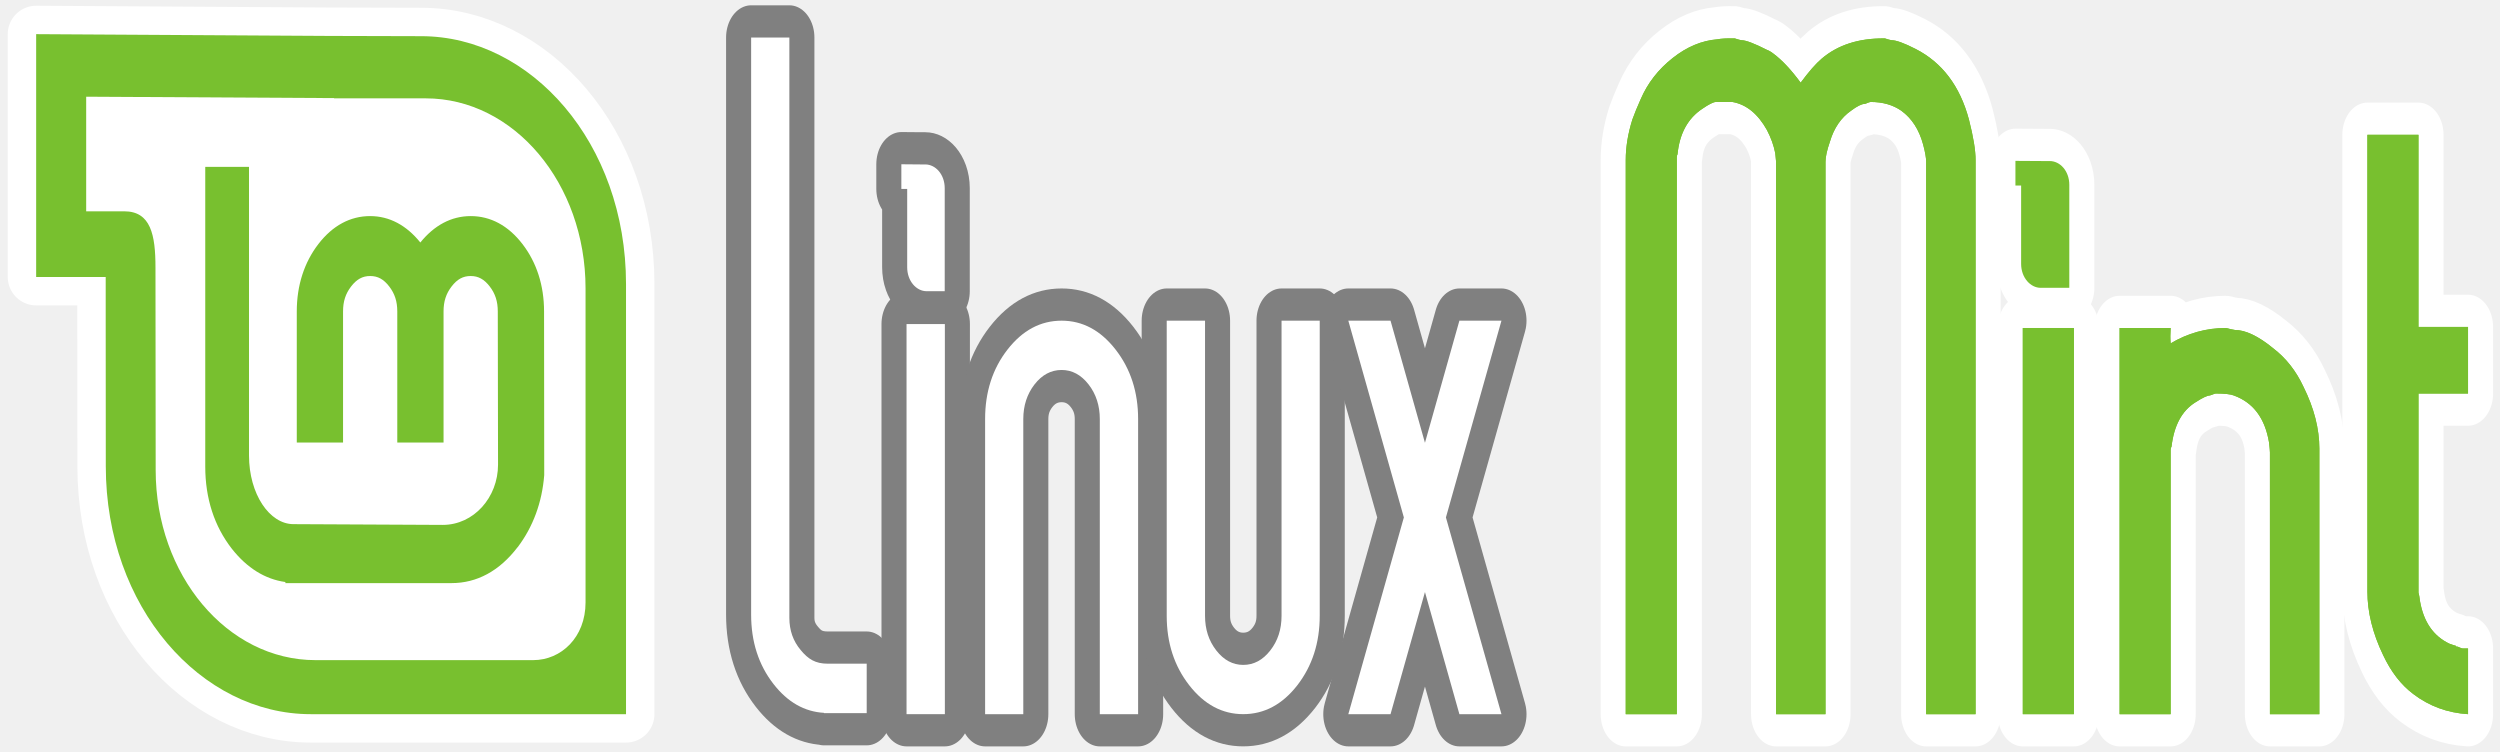
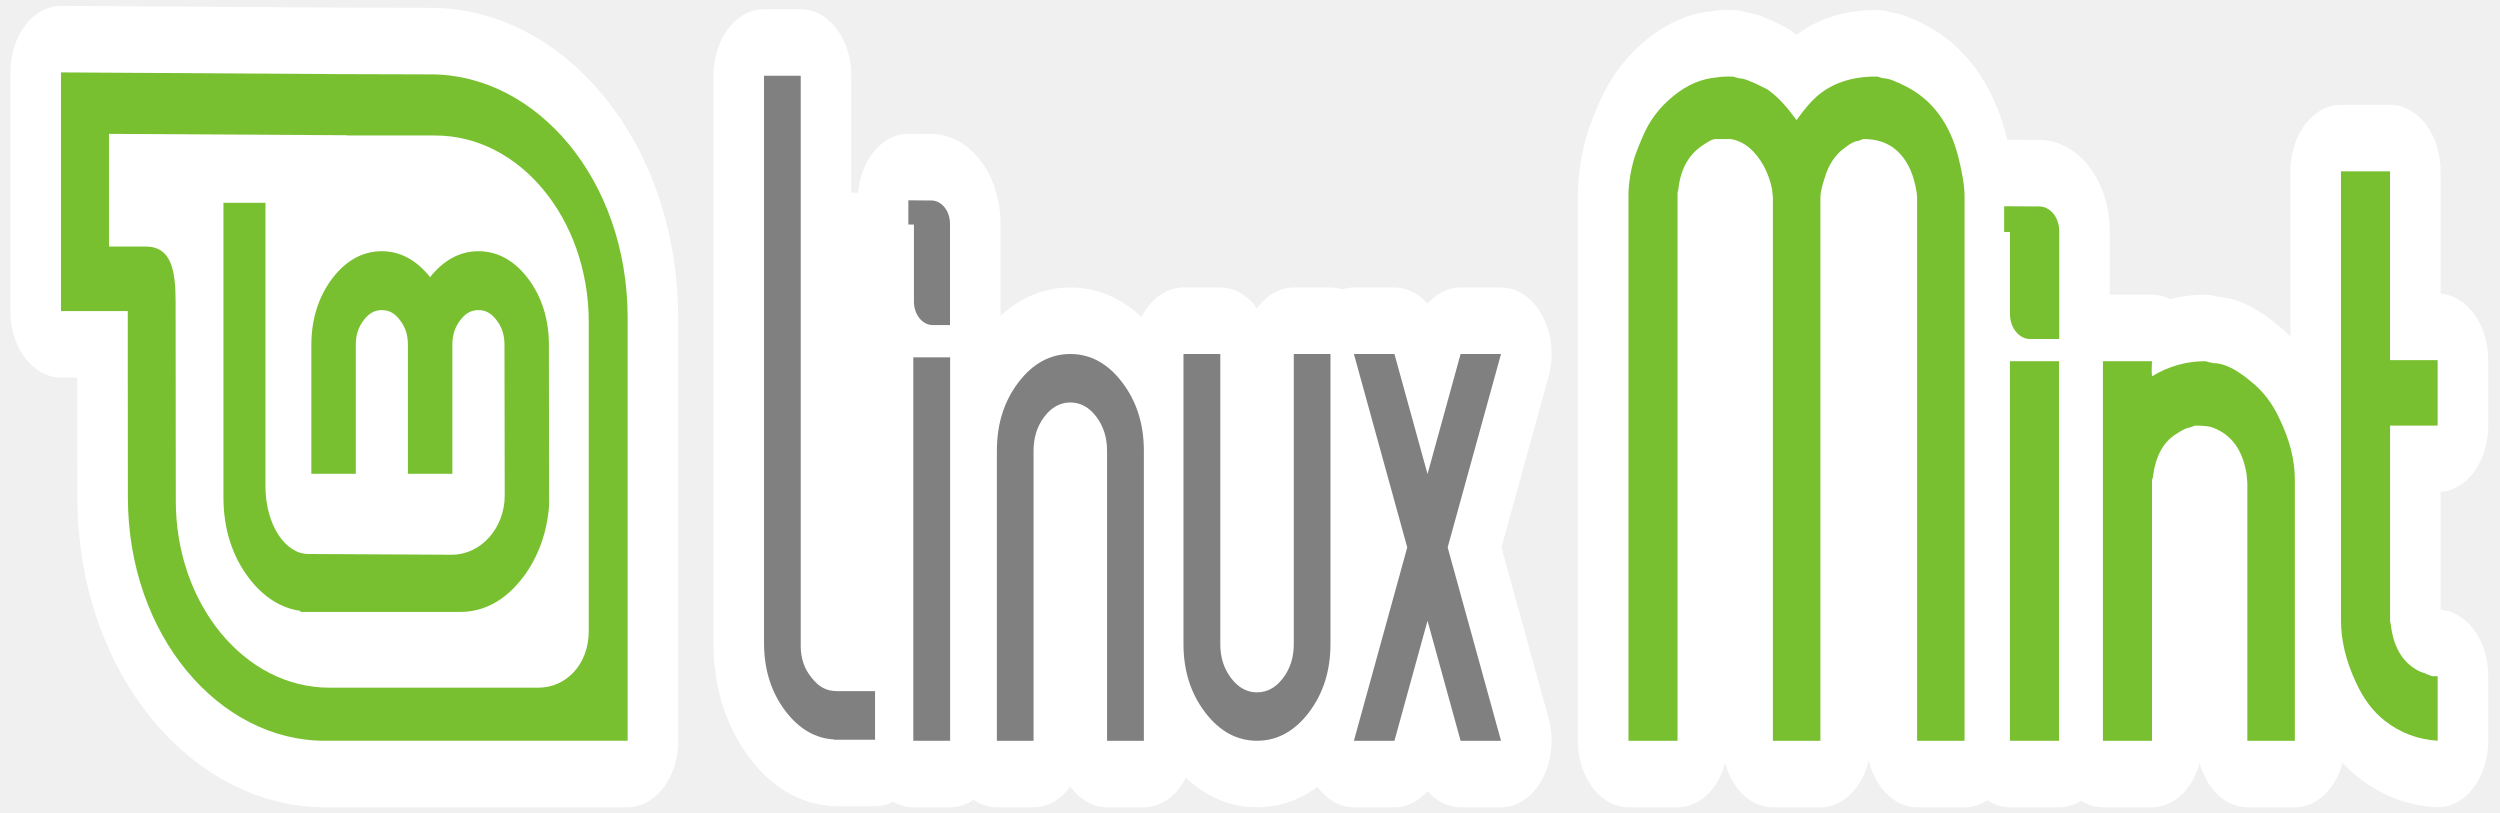
- <svg xmlns="http://www.w3.org/2000/svg" xmlns:xlink="http://www.w3.org/1999/xlink" version="1.0" width="968" height="291" id="svg2619">
+ <svg xmlns="http://www.w3.org/2000/svg" xmlns:xlink="http://www.w3.org/1999/xlink" version="1.0" width="240" height="78" id="svg2619">
  <defs id="defs2621">
    <linearGradient id="linearGradient3431">
      <stop id="stop3433" style="stop-color:#3d3d3d;stop-opacity:1" offset="0" />
      <stop id="stop3435" style="stop-color:#000000;stop-opacity:0.114" offset="1" />
    </linearGradient>
    <linearGradient id="linearGradient3312">
      <stop id="stop3314" style="stop-color:#c7f994;stop-opacity:1" offset="0" />
      <stop id="stop3316" style="stop-color:#87cf3e;stop-opacity:1" offset="1" />
    </linearGradient>
    <filter id="filter3291" style="color-interpolation-filters:sRGB">
      <feGaussianBlur id="feGaussianBlur3293" stdDeviation="0.401" />
    </filter>
    <filter id="filter3546" style="color-interpolation-filters:sRGB">
      <feGaussianBlur id="feGaussianBlur3548" stdDeviation="0.16" />
    </filter>
    <linearGradient x1="70.492" y1="416.389" x2="113.642" y2="375.88" id="linearGradient4136" xlink:href="#linearGradient3431" gradientUnits="userSpaceOnUse" gradientTransform="translate(0,80)" spreadMethod="pad" />
    <filter id="filter3469" style="color-interpolation-filters:sRGB">
      <feGaussianBlur id="feGaussianBlur3471" stdDeviation="2.712" />
    </filter>
    <linearGradient x1="61.429" y1="362.143" x2="116.429" y2="408.571" id="linearGradient3538" xlink:href="#linearGradient3312" gradientUnits="userSpaceOnUse" gradientTransform="matrix(2.684162,0,0,2.684162,-89.86586,-904.3234)" />
    <filter id="filter3573" style="color-interpolation-filters:sRGB">
      <feGaussianBlur id="feGaussianBlur3575" stdDeviation="1.628" />
    </filter>
    <filter id="filter3965" style="color-interpolation-filters:sRGB">
      <feGaussianBlur id="feGaussianBlur3967" stdDeviation="2.474" />
    </filter>
    <filter id="filter4006" style="color-interpolation-filters:sRGB">
      <feGaussianBlur id="feGaussianBlur4008" stdDeviation="1.65" />
    </filter>
    <filter id="filter4135" style="color-interpolation-filters:sRGB">
      <feGaussianBlur id="feGaussianBlur4137" stdDeviation="0.747" />
    </filter>
  </defs>
-   <g id="g4279" transform="translate(1,0)">
-     <path d="m 119.291,276.526 c -42.471,0 -79.327,-41.403 -79.327,-95.97 l -0.038,-56.416 0,-16.895 -26.926,0 0,-94.021 113.548,0.688 35.52,0.098 c 42.509,0 79.327,41.354 79.327,95.969 l 0,166.547 -122.103,0 0,0 0,0 z" id="path4403" style="display:inline;overflow:visible;visibility:visible;opacity:1;fill:#ffffff;fill-opacity:1;fill-rule:evenodd;stroke:#ffffff;stroke-width:22;stroke-linejoin:round;stroke-miterlimit:4;stroke-dasharray:none;stroke-opacity:1;marker:none;enable-background:accumulate" />
-     <path style="display:inline;overflow:visible;visibility:visible;opacity:1;fill:#78c02f;fill-opacity:1;fill-rule:evenodd;stroke:none;stroke-width:0;stroke-miterlimit:4;stroke-dasharray:none;marker:none;enable-background:accumulate" id="path3543" d="m 119.291,276.526 c -42.471,0 -79.327,-41.403 -79.327,-95.97 l -0.038,-56.416 0,-16.895 -26.926,0 0,-94.021 113.548,0.688 35.52,0.098 c 42.509,0 79.327,41.354 79.327,95.969 l 0,166.547 -122.103,0 0,0 0,0 z" />
-     <path style="display:inline;fill:#ffffff;fill-opacity:1;fill-rule:evenodd" id="path2576" d="m 225.724,233.27 c 0,-36.207 0,-121.62 0,-121.62 0,-40.632 -27.709,-73.569 -61.898,-73.569 l -35.485,0 0,-0.098 -95.972,-0.539 0,44.375 c 0,0 7.836,0 14.732,0 10.284,0 12.1,9.129 12.1,21.764 l 0.076,78.45 c 0,40.632 27.709,73.569 61.86,73.569 l 84.318,0 c 10.81,0 20.268,-8.803 20.268,-22.332 z" />
-     <path style="display:inline;overflow:visible;visibility:visible;fill:#78c02f;fill-opacity:1;fill-rule:evenodd;stroke:none;stroke-width:4.767;marker:none;enable-background:accumulate" id="path2620" d="m 142.312,83.67 c -7.695,0 -14.531,3.674 -20.025,10.81 -5.491,7.132 -8.373,16.036 -8.373,26.084 l 0,50.792 17.915,0 0,-50.792 c 0,-3.851 0.977,-6.863 3.116,-9.641 2.145,-2.787 4.417,-4.048 7.367,-4.048 3.012,0 5.25,1.255 7.4,4.048 2.138,2.778 3.116,5.789 3.116,9.641 l 0,50.792 17.915,0 0,-50.792 c 0,-3.851 0.977,-6.863 3.116,-9.641 2.15,-2.793 4.388,-4.048 7.4,-4.048 2.95,0 5.222,1.262 7.367,4.048 2.138,2.778 3.116,5.789 3.116,9.641 l 0.098,59.348 c 0,12.66 -9.375,23.33 -21.42,23.33 l -57.77,-0.292 c -9.295,0 -17.234,-11.634 -17.234,-26.585 l 0,-111.761 -16.941,0 0,116.06 c 0,12.314 3.504,23.112 10.321,31.844 5.826,7.395 12.833,11.772 20.706,12.854 l 0,0.418 64.326,0 c 9.885,0 18.569,-4.726 25.575,-13.898 l 0.033,0 c 5.958,-7.872 9.442,-17.305 10.288,-27.921 l -0.065,-63.396 c 0,-10.048 -2.883,-18.952 -8.373,-26.084 -5.493,-7.136 -12.33,-10.81 -20.025,-10.81 -7.553,0 -14.162,3.612 -19.505,10.225 -5.328,-6.603 -11.891,-10.225 -19.441,-10.225 z" />
-     <g style="fill:#ffffff;fill-opacity:1;stroke:#ffffff;stroke-width:17.029;stroke-linejoin:round;stroke-miterlimit:4;stroke-dasharray:none;stroke-opacity:1" id="g4275" transform="matrix(1.139274,0,0,1.465046,-146.1452,-69.95403)">
-       <path style="display:inline;fill:#ffffff;fill-opacity:1;fill-rule:evenodd;stroke:#ffffff;stroke-width:17.029;stroke-linejoin:round;stroke-miterlimit:4;stroke-dasharray:none;stroke-opacity:1" id="path4277" d="m 820.965,123.818 c -3.492,0 -6.653,-2.69 -6.653,-6.323 l 0,-1.557 0,0 0,-19.158 -1.935,0 0,-6.512 10.145,0.047 1.51,0 c 3.539,0 6.653,2.642 6.653,6.276 l 0,27.226 -9.72,0 0,0 0,0 z" />
-       <path d="m 798.835,236.498 -16.798,0 0,-145.993 c 0,-0.991 -0.33,-2.548 -1.038,-4.577 -1.368,-3.916 -3.822,-6.889 -7.408,-8.918 -2.878,-1.557 -6.37,-2.312 -10.428,-2.312 -0.189,0 -0.519,0.094 -1.038,0.236 -0.519,0.189 -0.849,0.283 -1.038,0.283 -0.991,0 -2.548,0.613 -4.577,1.793 -3.397,1.84 -5.804,4.577 -7.172,8.163 -0.991,2.218 -1.51,4.011 -1.51,5.332 l 0,145.993 -16.798,0 0,-145.993 c 0,-0.142 -0.094,-0.897 -0.283,-2.265 -0.519,-2.076 -1.463,-4.105 -2.831,-6.134 -3.067,-4.247 -6.936,-6.748 -11.749,-7.408 0.519,0 -0.661,0 -3.539,0 -0.189,0 -0.519,0 -1.038,0 -0.519,0 -0.849,0 -0.991,0 -0.849,0 -2.406,0.613 -4.624,1.793 -4.955,2.548 -7.739,6.559 -8.446,12.032 -0.142,0.189 -0.236,0.425 -0.236,0.755 l 0,147.22 -17.364,0 0,-146.465 c 0,-3.397 0.755,-6.984 2.265,-10.711 0.708,-1.557 1.652,-3.303 2.831,-5.379 2.359,-4.247 5.993,-7.88 10.853,-10.853 4.813,-2.973 9.909,-4.624 15.194,-4.955 1.321,-0.189 3.209,-0.283 5.615,-0.236 0.141,-0.047 0.566,0.047 1.274,0.236 0.661,0.141 1.085,0.236 1.274,0.236 1.51,0 4.388,0.849 8.682,2.548 0.661,0.189 1.416,0.519 2.265,1.038 2.926,1.699 5.993,4.247 9.201,7.644 2.737,-2.878 5.096,-5.002 7.172,-6.37 5.426,-3.586 12.504,-5.379 21.139,-5.332 0.189,-0.047 0.613,0.047 1.274,0.236 0.708,0.141 1.132,0.236 1.321,0.236 1.51,0 4.247,0.755 8.163,2.312 9.013,3.586 15.052,9.767 18.119,18.638 1.51,4.577 2.265,8.163 2.265,10.711 l 0,146.465 0,0 0,0 z" id="path4279" style="display:inline;fill:#ffffff;fill-opacity:1;fill-rule:evenodd;stroke:#ffffff;stroke-width:17.029;stroke-linejoin:round;stroke-miterlimit:4;stroke-dasharray:none;stroke-opacity:1" />
-       <polygon points="128.488,23.656 131.432,23.656 131.432,40.96 128.488,40.96 128.488,23.656 " transform="matrix(5.898248,0,0,5.898248,57.02418,-5.094522)" id="polygon4281" style="display:inline;fill:#ffffff;fill-opacity:1;fill-rule:evenodd;stroke:#ffffff;stroke-width:2.887;stroke-linejoin:round;stroke-miterlimit:4;stroke-dasharray:none;stroke-opacity:1" />
-       <path d="m 915.668,236.498 -16.798,0 0,-69.175 c 0,-0.33 -0.1,-1.18 -0.283,-2.548 -1.368,-6.464 -5.332,-10.617 -11.985,-12.504 -1.038,-0.33 -3.073,-0.519 -6.134,-0.519 -0.189,0 -0.566,0.094 -1.132,0.283 -0.613,0.189 -0.891,0.236 -0.891,0.236 -0.855,0 -2.507,0.613 -4.86,1.793 -4.624,2.218 -7.314,6.134 -8.163,11.749 -0.189,0.189 -0.289,0.425 -0.289,0.755 l 0,69.93 -17.359,0 0,-102.063 17.359,0 c -0.136,1.563 -0.136,2.878 0,4.058 5.851,-2.69 12.085,-4.058 18.739,-4.058 0.183,0 0.655,0.1 1.557,0.289 0.855,0.136 1.368,0.23 1.51,0.23 3.586,0 7.98,1.604 13.071,4.86 4.3,2.554 7.744,5.945 10.287,10.198 3.586,5.615 5.379,11.089 5.379,16.326 l 0,70.16 -0.005,0 z" id="path4283" style="display:inline;fill:#ffffff;fill-opacity:1;fill-rule:evenodd;stroke:#ffffff;stroke-width:17.029;stroke-linejoin:round;stroke-miterlimit:4;stroke-dasharray:none;stroke-opacity:1" />
-       <path d="m 966.204,151.752 -16.845,0 0,52.612 c 0.189,0.472 0.377,1.274 0.519,2.265 1.227,5.474 4.536,9.207 9.956,11.23 1.18,0.33 1.84,0.519 2.029,0.519 0.189,0 0.236,0.094 0.236,0.236 0,0 0.095,0 0.283,0 0.189,0 0.519,0.094 1.038,0.283 0.472,0.189 0.855,0.236 0.991,0.236 0.189,0 0.472,0 0.897,0 0.425,0 0.708,0 0.897,0 l 0,17.364 c -6.989,-0.336 -13.212,-2.123 -18.638,-5.332 -4.105,-2.406 -7.503,-5.804 -10.198,-10.239 -3.58,-5.757 -5.373,-11.419 -5.373,-16.839 l 0,-120.708 17.359,0 0,50.772 16.845,0 0,17.6 0.005,0 0,0 z" id="path4285" style="display:inline;fill:#ffffff;fill-opacity:1;fill-rule:evenodd;stroke:#ffffff;stroke-width:17.029;stroke-linejoin:round;stroke-miterlimit:4;stroke-dasharray:none;stroke-opacity:1" />
+   <g id="g4341">
+     <g transform="matrix(0.7765903,0,0,1.021742,-364.6108,-110.4989)" id="g4659">
+       <g style="fill:#ffffff;fill-opacity:1;stroke:#ffffff;stroke-width:12.5;stroke-linejoin:round;stroke-miterlimit:4;stroke-dasharray:none;stroke-opacity:1" id="g4645">
+         <path d="m 712.359,177.748 -5.87,0 0,-51.013 c 0,-0.346 -0.115,-0.89 -0.363,-1.599 -0.478,-1.368 -1.336,-2.407 -2.589,-3.116 -1.006,-0.544 -2.226,-0.808 -3.644,-0.808 -0.066,0 -0.181,0.033 -0.363,0.082 -0.181,0.066 -0.297,0.099 -0.363,0.099 -0.346,0 -0.89,0.214 -1.599,0.627 -1.187,0.643 -2.028,1.599 -2.506,2.852 -0.346,0.775 -0.528,1.401 -0.528,1.863 l 0,51.013 -5.87,0 0,-51.013 c 0,-0.05 -0.033,-0.313 -0.099,-0.791 -0.181,-0.725 -0.511,-1.434 -0.989,-2.143 -1.072,-1.484 -2.424,-2.358 -4.105,-2.589 0.181,0 -0.231,0 -1.237,0 -0.066,0 -0.181,0 -0.363,0 -0.181,0 -0.297,0 -0.346,0 -0.297,0 -0.841,0.214 -1.616,0.627 -1.731,0.89 -2.704,2.292 -2.951,4.204 -0.05,0.066 -0.082,0.148 -0.082,0.264 l 0,51.442 -6.067,0 0,-51.178 c 0,-1.187 0.264,-2.44 0.791,-3.743 0.247,-0.544 0.577,-1.154 0.989,-1.88 0.824,-1.484 2.094,-2.753 3.792,-3.792 1.682,-1.039 3.462,-1.616 5.309,-1.731 0.462,-0.066 1.121,-0.099 1.962,-0.082 0.049,-0.017 0.198,0.017 0.445,0.082 0.231,0.049 0.379,0.082 0.445,0.082 0.528,0 1.533,0.297 3.034,0.89 0.231,0.066 0.495,0.181 0.791,0.363 1.022,0.594 2.094,1.484 3.215,2.671 0.956,-1.006 1.781,-1.748 2.506,-2.226 1.896,-1.253 4.369,-1.88 7.387,-1.863 0.066,-0.017 0.214,0.017 0.445,0.082 0.247,0.049 0.396,0.082 0.462,0.082 0.528,0 1.484,0.264 2.852,0.808 3.149,1.253 5.26,3.413 6.331,6.513 0.528,1.599 0.791,2.852 0.791,3.743 l 0,51.178 0,0 0,0 z" id="path4647" style="display:inline;fill:#ffffff;fill-opacity:1;fill-rule:evenodd;stroke:#ffffff;stroke-width:12.5;stroke-linejoin:round;stroke-miterlimit:4;stroke-dasharray:none;stroke-opacity:1" />
+         <polygon points="128.488,40.96 128.488,23.656 128.488,23.656 131.432,23.656 131.432,40.96 " transform="matrix(2.060971,0,0,2.060971,453.1545,93.3311)" id="polygon4649" style="display:inline;fill:#ffffff;fill-opacity:1;fill-rule:evenodd;stroke:#ffffff;stroke-width:6.065;stroke-linejoin:round;stroke-miterlimit:4;stroke-dasharray:none;stroke-opacity:1" />
+         <path d="m 753.183,177.748 -5.87,0 0,-24.171 c 0,-0.115 -0.035,-0.412 -0.099,-0.89 -0.478,-2.259 -1.863,-3.71 -4.188,-4.369 -0.363,-0.115 -1.074,-0.181 -2.143,-0.181 -0.066,0 -0.198,0.033 -0.396,0.099 -0.214,0.066 -0.311,0.082 -0.311,0.082 -0.299,0 -0.876,0.214 -1.698,0.627 -1.616,0.775 -2.556,2.143 -2.852,4.105 -0.066,0.066 -0.101,0.148 -0.101,0.264 l 0,24.435 -6.065,0 0,-35.663 6.065,0 c -0.047,0.546 -0.047,1.006 0,1.418 2.044,-0.94 4.223,-1.418 6.548,-1.418 0.064,0 0.229,0.035 0.544,0.101 0.299,0.047 0.478,0.08 0.528,0.08 1.253,0 2.788,0.561 4.567,1.698 1.502,0.892 2.706,2.077 3.594,3.563 1.253,1.962 1.88,3.875 1.88,5.705 l 0,24.515 -0.002,0 z" id="path4651" style="display:inline;fill:#ffffff;fill-opacity:1;fill-rule:evenodd;stroke:#ffffff;stroke-width:12.5;stroke-linejoin:round;stroke-miterlimit:4;stroke-dasharray:none;stroke-opacity:1" />
+         <path d="m 770.841,148.136 -5.886,0 0,18.384 c 0.066,0.165 0.132,0.445 0.181,0.791 0.429,1.913 1.585,3.217 3.479,3.924 0.412,0.115 0.643,0.181 0.709,0.181 0.066,0 0.082,0.033 0.082,0.082 0,0 0.033,0 0.099,0 0.066,0 0.181,0.033 0.363,0.099 0.165,0.066 0.299,0.082 0.346,0.082 0.066,0 0.165,0 0.313,0 0.148,0 0.247,0 0.313,0 l 0,6.067 c -2.442,-0.117 -4.617,-0.742 -6.513,-1.863 -1.434,-0.841 -2.622,-2.028 -3.563,-3.578 -1.251,-2.011 -1.878,-3.99 -1.878,-5.884 l 0,-42.178 6.065,0 0,17.741 5.886,0 0,6.15 0.002,0 0,0 z" id="path4653" style="display:inline;fill:#ffffff;fill-opacity:1;fill-rule:evenodd;stroke:#ffffff;stroke-width:12.5;stroke-linejoin:round;stroke-miterlimit:4;stroke-dasharray:none;stroke-opacity:1" />
+         <path d="m 720.444,140 c -1.298,0 -2.474,-1 -2.474,-2.351 l 0,-0.579 0,0 0,-7.124 -0.719,0 0,-2.421 3.773,0.018 0.561,0 c 1.316,0 2.474,0.983 2.474,2.334 l 0,10.124 -3.615,0 0,0 0,0 z" id="path4655" style="display:inline;fill:#ffffff;fill-opacity:1;fill-rule:evenodd;stroke:#ffffff;stroke-width:12.5;stroke-linejoin:round;stroke-miterlimit:4;stroke-dasharray:none;stroke-opacity:1" />
+       </g>
+       <rect style="fill:#ffffff;fill-opacity:1;stroke:none;stroke-width:12.5;stroke-linecap:round;stroke-linejoin:round;stroke-miterlimit:4;stroke-dasharray:none;stroke-opacity:1" id="rect4657" width="4.75" height="4.75" x="697.5" y="125" />
    </g>
-     <g id="g3461" style="fill:#808080;fill-opacity:1;stroke:#808080;stroke-width:6.923;stroke-linejoin:round;stroke-miterlimit:4;stroke-dasharray:none;stroke-opacity:1" transform="matrix(2.802258,0,0,3.603556,-798.7523,-1257.085)">
-       <polygon points="64.168,40.96 64.168,23.48 64.168,23.48 66.376,23.48 66.376,40.96 " transform="matrix(2.397966,0,0,2.397966,256.0697,327.362)" id="polygon3463" style="display:inline;fill:#808080;fill-opacity:1;fill-rule:evenodd;stroke:#808080;stroke-width:2.887;stroke-linejoin:round;stroke-miterlimit:4;stroke-dasharray:none;stroke-opacity:1" />
-       <path d="m 441.941,425.583 -5.295,0 0,-31.711 c 0,-1.439 -0.518,-2.686 -1.554,-3.722 -1.036,-1.036 -2.283,-1.551 -3.722,-1.551 -1.458,0 -2.705,0.518 -3.741,1.551 -1.036,1.036 -1.554,2.283 -1.554,3.722 l 0,31.711 -5.276,0 0,-31.711 c 0,-2.897 1.017,-5.391 3.089,-7.46 2.072,-2.072 4.566,-3.11 7.482,-3.11 2.897,0 5.391,1.038 7.462,3.11 2.072,2.069 3.108,4.563 3.108,7.46 l 0,31.711 0,0 z" id="path3465" style="display:inline;fill:#808080;fill-opacity:1;fill-rule:evenodd;stroke:#808080;stroke-width:6.923;stroke-linejoin:round;stroke-miterlimit:4;stroke-dasharray:none;stroke-opacity:1" />
-       <path d="m 467.033,415.01 c 0,2.916 -1.036,5.391 -3.089,7.462 -2.072,2.069 -4.566,3.108 -7.482,3.108 -2.897,0 -5.391,-1.038 -7.462,-3.108 -2.072,-2.072 -3.108,-4.547 -3.108,-7.462 l 0,-31.708 5.295,0 0,31.711 c 0,1.458 0.518,2.686 1.554,3.722 1.036,1.038 2.283,1.554 3.722,1.554 1.458,0 2.705,-0.518 3.741,-1.554 1.036,-1.036 1.554,-2.261 1.554,-3.722 l 0,-31.711 5.276,0 0,31.708 0,0 z" id="path3467" style="display:inline;fill:#808080;fill-opacity:1;fill-rule:evenodd;stroke:#808080;stroke-width:6.923;stroke-linejoin:round;stroke-miterlimit:4;stroke-dasharray:none;stroke-opacity:1" />
-       <polygon points="94.04,28.8 96.024,23.328 98.448,23.328 95.248,32.144 98.448,40.96 98.448,40.96 96.024,40.96 94.04,35.488 92.056,40.96 89.624,40.96 92.824,32.144 89.624,23.328 92.056,23.328 " transform="matrix(2.397966,0,0,2.397966,256.0697,327.362)" id="polygon3469" style="display:inline;fill:#808080;fill-opacity:1;fill-rule:evenodd;stroke:#808080;stroke-width:2.887;stroke-linejoin:round;stroke-miterlimit:4;stroke-dasharray:none;stroke-opacity:1" />
-       <path d="m 412.718,380.136 c -1.42,0 -2.686,-1.093 -2.686,-2.571 l 0,-0.633 0,0 0,-7.789 -0.806,0 0,-2.647 2.692,0.019 0.614,0 c 1.42,0 2.686,1.074 2.686,2.551 l 0,11.069 -2.5,0 0,0 0,0 z" id="path3471" style="display:inline;fill:#808080;fill-opacity:1;fill-rule:evenodd;stroke:#808080;stroke-width:6.923;stroke-linejoin:round;stroke-miterlimit:4;stroke-dasharray:none;stroke-opacity:1" />
-       <path d="m 388.469,352.877 0,62 c 0,2.916 1.022,5.397 3.094,7.469 1.946,1.944 4.278,2.975 6.969,3.094 l 0,0.031 0.531,0 5.375,0 0,-5.312 -5.375,0 c -1.726,0 -2.714,-0.49 -3.75,-1.469 -1.036,-0.957 -1.562,-2.107 -1.562,-3.469 l 0,-62.344 -5.281,0 z" id="path3473" style="display:inline;fill:#808080;fill-opacity:1;fill-rule:evenodd;stroke:#808080;stroke-width:6.923;stroke-linejoin:round;stroke-miterlimit:4;stroke-dasharray:none;stroke-opacity:1" />
+     <rect y="43.75" x="208.5" height="26" width="5.25" id="rect3428" style="fill:#ffffff;fill-opacity:1;stroke:none;stroke-width:22;stroke-linecap:round;stroke-linejoin:round;stroke-miterlimit:4;stroke-dasharray:none;stroke-opacity:1" />
+   </g>
+   <g id="g4670" transform="matrix(0.7765903,0,0,1.021742,-364.6108,-110.4989)">
+     <g style="fill:#ffffff;fill-opacity:1;stroke:#ffffff;stroke-width:12.5;stroke-linejoin:round;stroke-miterlimit:4;stroke-dasharray:none;stroke-opacity:1" id="g4631">
+       <polygon points="64.168,23.48 64.168,23.48 66.376,23.48 66.376,40.96 64.168,40.96 " transform="matrix(2.060971,0,0,2.060971,450.1545,93.3311)" id="polygon4633" style="display:inline;fill:#ffffff;fill-opacity:1;fill-rule:evenodd;stroke:#ffffff;stroke-width:6.065;stroke-linejoin:round;stroke-miterlimit:4;stroke-dasharray:none;stroke-opacity:1" />
+       <path d="m 610.905,177.748 -4.551,0 0,-27.254 c 0,-1.237 -0.445,-2.308 -1.336,-3.199 -0.89,-0.89 -1.962,-1.333 -3.199,-1.333 -1.253,0 -2.325,0.445 -3.215,1.333 -0.89,0.89 -1.336,1.962 -1.336,3.199 l 0,27.254 -4.534,0 0,-27.254 c 0,-2.49 0.874,-4.633 2.655,-6.412 1.781,-1.781 3.924,-2.673 6.43,-2.673 2.49,0 4.633,0.892 6.414,2.673 1.781,1.779 2.671,3.922 2.671,6.412 l 0,27.254 0,0 z" id="path4635" style="display:inline;fill:#ffffff;fill-opacity:1;fill-rule:evenodd;stroke:#ffffff;stroke-width:12.5;stroke-linejoin:round;stroke-miterlimit:4;stroke-dasharray:none;stroke-opacity:1" />
+       <path d="m 633.971,168.662 c 0,2.506 -0.89,4.633 -2.655,6.414 -1.781,1.779 -3.924,2.671 -6.43,2.671 -2.49,0 -4.633,-0.892 -6.414,-2.671 -1.781,-1.781 -2.671,-3.908 -2.671,-6.414 l 0,-27.252 4.551,0 0,27.254 c 0,1.253 0.445,2.308 1.336,3.199 0.89,0.892 1.962,1.336 3.199,1.336 1.253,0 2.325,-0.445 3.215,-1.336 0.89,-0.89 1.335,-1.943 1.335,-3.199 l 0,-27.254 4.534,0 0,27.252 0,0 z" id="path4637" style="display:inline;fill:#ffffff;fill-opacity:1;fill-rule:evenodd;stroke:#ffffff;stroke-width:12.5;stroke-linejoin:round;stroke-miterlimit:4;stroke-dasharray:none;stroke-opacity:1" />
+       <polygon points="89.624,40.96 92.824,32.144 89.624,23.328 92.056,23.328 94.04,28.8 96.024,23.328 98.448,23.328 95.248,32.144 98.448,40.96 98.448,40.96 96.024,40.96 94.04,35.488 92.056,40.96 " transform="matrix(2.060971,0,0,2.060971,452.1545,93.3311)" id="polygon4639" style="display:inline;fill:#ffffff;fill-opacity:1;fill-rule:evenodd;stroke:#ffffff;stroke-width:6.065;stroke-linejoin:round;stroke-miterlimit:4;stroke-dasharray:none;stroke-opacity:1" />
+       <path d="m 584.789,138.689 c -1.22,0 -2.308,-0.94 -2.308,-2.209 l 0,-0.544 0,0 0,-6.694 -0.692,0 0,-2.275 2.313,0.017 0.528,0 c 1.22,0 2.308,0.923 2.308,2.193 l 0,9.513 -2.148,0 0,0 0,0 z" id="path4641" style="display:inline;fill:#ffffff;fill-opacity:1;fill-rule:evenodd;stroke:#ffffff;stroke-width:12.5;stroke-linejoin:round;stroke-miterlimit:4;stroke-dasharray:none;stroke-opacity:1" />
+       <path d="m 563.948,115.26 0,53.287 c 0,2.506 0.878,4.638 2.659,6.419 1.673,1.671 3.677,2.557 5.989,2.659 l 0,0.027 0.457,0 4.62,0 0,-4.566 -4.62,0 c -1.484,0 -2.333,-0.421 -3.223,-1.262 -0.89,-0.822 -1.343,-1.811 -1.343,-2.981 l 0,-53.582 -4.539,0 z" id="path4643" style="display:inline;fill:#ffffff;fill-opacity:1;fill-rule:evenodd;stroke:#ffffff;stroke-width:12.5;stroke-linejoin:round;stroke-miterlimit:4;stroke-dasharray:none;stroke-opacity:1" />
    </g>
-     <g transform="matrix(1.139274,0,0,1.465046,-146.1452,-69.95403)" id="g4331">
-       <path d="m 798.835,236.498 -16.798,0 0,-145.993 c 0,-0.991 -0.33,-2.548 -1.038,-4.577 -1.368,-3.916 -3.822,-6.889 -7.408,-8.918 -2.878,-1.557 -6.37,-2.312 -10.428,-2.312 -0.189,0 -0.519,0.094 -1.038,0.236 -0.519,0.189 -0.849,0.283 -1.038,0.283 -0.991,0 -2.548,0.613 -4.577,1.793 -3.397,1.84 -5.804,4.577 -7.172,8.163 -0.991,2.218 -1.51,4.011 -1.51,5.332 l 0,145.993 -16.798,0 0,-145.993 c 0,-0.142 -0.094,-0.897 -0.283,-2.265 -0.519,-2.076 -1.463,-4.105 -2.831,-6.134 -3.067,-4.247 -6.936,-6.748 -11.749,-7.408 0.519,0 -0.661,0 -3.539,0 -0.189,0 -0.519,0 -1.038,0 -0.519,0 -0.849,0 -0.991,0 -0.849,0 -2.406,0.613 -4.624,1.793 -4.955,2.548 -7.739,6.559 -8.446,12.032 -0.142,0.189 -0.236,0.425 -0.236,0.755 l 0,147.22 -17.364,0 0,-146.465 c 0,-3.397 0.755,-6.984 2.265,-10.711 0.708,-1.557 1.652,-3.303 2.831,-5.379 2.359,-4.247 5.993,-7.88 10.853,-10.853 4.813,-2.973 9.909,-4.624 15.194,-4.955 1.321,-0.189 3.209,-0.283 5.615,-0.236 0.141,-0.047 0.566,0.047 1.274,0.236 0.661,0.141 1.085,0.236 1.274,0.236 1.51,0 4.388,0.849 8.682,2.548 0.661,0.189 1.416,0.519 2.265,1.038 2.926,1.699 5.993,4.247 9.201,7.644 2.737,-2.878 5.096,-5.002 7.172,-6.37 5.426,-3.586 12.504,-5.379 21.139,-5.332 0.189,-0.047 0.613,0.047 1.274,0.236 0.708,0.141 1.132,0.236 1.321,0.236 1.51,0 4.247,0.755 8.163,2.312 9.013,3.586 15.052,9.767 18.119,18.638 1.51,4.577 2.265,8.163 2.265,10.711 l 0,146.465 0,0 0,0 z" id="path2594" style="display:inline;fill:#78c02f;fill-opacity:1;fill-rule:evenodd" />
-       <polygon points="131.432,23.656 131.432,40.96 128.488,40.96 128.488,23.656 128.488,23.656 " transform="matrix(5.898248,0,0,5.898248,57.02418,-5.094522)" id="polygon2596" style="display:inline;fill:#78c02f;fill-opacity:1;fill-rule:evenodd" />
-       <path d="m 915.668,236.498 -16.798,0 0,-69.175 c 0,-0.33 -0.1,-1.18 -0.283,-2.548 -1.368,-6.464 -5.332,-10.617 -11.985,-12.504 -1.038,-0.33 -3.073,-0.519 -6.134,-0.519 -0.189,0 -0.566,0.094 -1.132,0.283 -0.613,0.189 -0.891,0.236 -0.891,0.236 -0.855,0 -2.507,0.613 -4.86,1.793 -4.624,2.218 -7.314,6.134 -8.163,11.749 -0.189,0.189 -0.289,0.425 -0.289,0.755 l 0,69.93 -17.359,0 0,-102.063 17.359,0 c -0.136,1.563 -0.136,2.878 0,4.058 5.851,-2.69 12.085,-4.058 18.739,-4.058 0.183,0 0.655,0.1 1.557,0.289 0.855,0.136 1.368,0.23 1.51,0.23 3.586,0 7.98,1.604 13.071,4.86 4.3,2.554 7.744,5.945 10.287,10.198 3.586,5.615 5.379,11.089 5.379,16.326 l 0,70.16 -0.005,0 z" id="path2598" style="display:inline;fill:#78c02f;fill-opacity:1;fill-rule:evenodd" />
-       <path d="m 966.204,151.752 -16.845,0 0,52.612 c 0.189,0.472 0.377,1.274 0.519,2.265 1.227,5.474 4.536,9.207 9.956,11.23 1.18,0.33 1.84,0.519 2.029,0.519 0.189,0 0.236,0.094 0.236,0.236 0,0 0.095,0 0.283,0 0.189,0 0.519,0.094 1.038,0.283 0.472,0.189 0.855,0.236 0.991,0.236 0.189,0 0.472,0 0.897,0 0.425,0 0.708,0 0.897,0 l 0,17.364 c -6.989,-0.336 -13.212,-2.123 -18.638,-5.332 -4.105,-2.406 -7.503,-5.804 -10.198,-10.239 -3.58,-5.757 -5.373,-11.419 -5.373,-16.839 l 0,-120.708 17.359,0 0,50.772 16.845,0 0,17.6 0.005,0 0,0 z" id="path2600" style="display:inline;fill:#78c02f;fill-opacity:1;fill-rule:evenodd" />
-     </g>
-     <g transform="matrix(2.802258,0,0,3.603556,-798.7523,-1257.085)" style="fill:#ffffff;fill-opacity:1;stroke:none" id="g3524">
-       <polygon style="display:inline;fill:#ffffff;fill-opacity:1;fill-rule:evenodd;stroke:none" id="polygon2586" transform="matrix(2.397966,0,0,2.397966,256.0697,327.362)" points="66.376,23.48 66.376,40.96 64.168,40.96 64.168,23.48 64.168,23.48 " />
-       <path style="display:inline;fill:#ffffff;fill-opacity:1;fill-rule:evenodd;stroke:none" id="path2588" d="m 441.941,425.583 -5.295,0 0,-31.711 c 0,-1.439 -0.518,-2.686 -1.554,-3.722 -1.036,-1.036 -2.283,-1.551 -3.722,-1.551 -1.458,0 -2.705,0.518 -3.741,1.551 -1.036,1.036 -1.554,2.283 -1.554,3.722 l 0,31.711 -5.276,0 0,-31.711 c 0,-2.897 1.017,-5.391 3.089,-7.46 2.072,-2.072 4.566,-3.11 7.482,-3.11 2.897,0 5.391,1.038 7.462,3.11 2.072,2.069 3.108,4.563 3.108,7.46 l 0,31.711 0,0 z" />
-       <path style="display:inline;fill:#ffffff;fill-opacity:1;fill-rule:evenodd;stroke:none" id="path2590" d="m 467.033,415.01 c 0,2.916 -1.036,5.391 -3.089,7.462 -2.072,2.069 -4.566,3.108 -7.482,3.108 -2.897,0 -5.391,-1.038 -7.462,-3.108 -2.072,-2.072 -3.108,-4.547 -3.108,-7.462 l 0,-31.708 5.295,0 0,31.711 c 0,1.458 0.518,2.686 1.554,3.722 1.036,1.038 2.283,1.554 3.722,1.554 1.458,0 2.705,-0.518 3.741,-1.554 1.036,-1.036 1.554,-2.261 1.554,-3.722 l 0,-31.711 5.276,0 0,31.708 0,0 z" />
-       <polygon style="display:inline;fill:#ffffff;fill-opacity:1;fill-rule:evenodd;stroke:none" id="polygon2592" transform="matrix(2.397966,0,0,2.397966,256.0697,327.362)" points="89.624,23.328 92.056,23.328 94.04,28.8 96.024,23.328 98.448,23.328 95.248,32.144 98.448,40.96 98.448,40.96 96.024,40.96 94.04,35.488 92.056,40.96 89.624,40.96 92.824,32.144 " />
-       <path style="display:inline;fill:#ffffff;fill-opacity:1;fill-rule:evenodd;stroke:none" id="path2602" d="m 412.718,380.136 c -1.42,0 -2.686,-1.093 -2.686,-2.571 l 0,-0.633 0,0 0,-7.789 -0.806,0 0,-2.647 2.692,0.019 0.614,0 c 1.42,0 2.686,1.074 2.686,2.551 l 0,11.069 -2.5,0 0,0 0,0 z" />
-       <path style="display:inline;fill:#ffffff;fill-opacity:1;fill-rule:evenodd;stroke:none" id="polygon3803" d="m 388.469,352.877 0,62 c 0,2.916 1.022,5.397 3.094,7.469 1.946,1.944 4.278,2.975 6.969,3.094 l 0,0.031 0.531,0 5.375,0 0,-5.312 -5.375,0 c -1.726,0 -2.714,-0.49 -3.75,-1.469 -1.036,-0.957 -1.562,-2.107 -1.562,-3.469 l 0,-62.344 -5.281,0 z" />
-     </g>
-     <g transform="matrix(1.139274,0,0,1.465046,-146.1452,-69.95403)" id="g4351">
-       <path d="m 820.965,123.818 c -3.492,0 -6.653,-2.69 -6.653,-6.323 l 0,-1.557 0,0 0,-19.158 -1.935,0 0,-6.512 10.145,0.047 1.51,0 c 3.539,0 6.653,2.642 6.653,6.276 l 0,27.226 -9.72,0 0,0 0,0 z" id="path2604" style="display:inline;fill:#78c02f;fill-opacity:1;fill-rule:evenodd" />
-       <path style="display:inline;fill:#78c02f;fill-opacity:1;fill-rule:evenodd" id="path4339" d="m 798.835,236.498 -16.798,0 0,-145.993 c 0,-0.991 -0.33,-2.548 -1.038,-4.577 -1.368,-3.916 -3.822,-6.889 -7.408,-8.918 -2.878,-1.557 -6.37,-2.312 -10.428,-2.312 -0.189,0 -0.519,0.094 -1.038,0.236 -0.519,0.189 -0.849,0.283 -1.038,0.283 -0.991,0 -2.548,0.613 -4.577,1.793 -3.397,1.84 -5.804,4.577 -7.172,8.163 -0.991,2.218 -1.51,4.011 -1.51,5.332 l 0,145.993 -16.798,0 0,-145.993 c 0,-0.142 -0.094,-0.897 -0.283,-2.265 -0.519,-2.076 -1.463,-4.105 -2.831,-6.134 -3.067,-4.247 -6.936,-6.748 -11.749,-7.408 0.519,0 -0.661,0 -3.539,0 -0.189,0 -0.519,0 -1.038,0 -0.519,0 -0.849,0 -0.991,0 -0.849,0 -2.406,0.613 -4.624,1.793 -4.955,2.548 -7.739,6.559 -8.446,12.032 -0.142,0.189 -0.236,0.425 -0.236,0.755 l 0,147.22 -17.364,0 0,-146.465 c 0,-3.397 0.755,-6.984 2.265,-10.711 0.708,-1.557 1.652,-3.303 2.831,-5.379 2.359,-4.247 5.993,-7.88 10.853,-10.853 4.813,-2.973 9.909,-4.624 15.194,-4.955 1.321,-0.189 3.209,-0.283 5.615,-0.236 0.141,-0.047 0.566,0.047 1.274,0.236 0.661,0.141 1.085,0.236 1.274,0.236 1.51,0 4.388,0.849 8.682,2.548 0.661,0.189 1.416,0.519 2.265,1.038 2.926,1.699 5.993,4.247 9.201,7.644 2.737,-2.878 5.096,-5.002 7.172,-6.37 5.426,-3.586 12.504,-5.379 21.139,-5.332 0.189,-0.047 0.613,0.047 1.274,0.236 0.708,0.141 1.132,0.236 1.321,0.236 1.51,0 4.247,0.755 8.163,2.312 9.013,3.586 15.052,9.767 18.119,18.638 1.51,4.577 2.265,8.163 2.265,10.711 l 0,146.465 0,0 0,0 z" />
-       <polygon style="display:inline;fill:#78c02f;fill-opacity:1;fill-rule:evenodd" id="polygon4341" transform="matrix(5.898248,0,0,5.898248,57.02418,-5.094522)" points="128.488,40.96 128.488,23.656 128.488,23.656 131.432,23.656 131.432,40.96 " />
-       <path style="display:inline;fill:#78c02f;fill-opacity:1;fill-rule:evenodd" id="path4343" d="m 915.668,236.498 -16.798,0 0,-69.175 c 0,-0.33 -0.1,-1.18 -0.283,-2.548 -1.368,-6.464 -5.332,-10.617 -11.985,-12.504 -1.038,-0.33 -3.073,-0.519 -6.134,-0.519 -0.189,0 -0.566,0.094 -1.132,0.283 -0.613,0.189 -0.891,0.236 -0.891,0.236 -0.855,0 -2.507,0.613 -4.86,1.793 -4.624,2.218 -7.314,6.134 -8.163,11.749 -0.189,0.189 -0.289,0.425 -0.289,0.755 l 0,69.93 -17.359,0 0,-102.063 17.359,0 c -0.136,1.563 -0.136,2.878 0,4.058 5.851,-2.69 12.085,-4.058 18.739,-4.058 0.183,0 0.655,0.1 1.557,0.289 0.855,0.136 1.368,0.23 1.51,0.23 3.586,0 7.98,1.604 13.071,4.86 4.3,2.554 7.744,5.945 10.287,10.198 3.586,5.615 5.379,11.089 5.379,16.326 l 0,70.16 -0.005,0 z" />
-       <path style="display:inline;fill:#78c02f;fill-opacity:1;fill-rule:evenodd" id="path4345" d="m 966.204,151.752 -16.845,0 0,52.612 c 0.189,0.472 0.377,1.274 0.519,2.265 1.227,5.474 4.536,9.207 9.956,11.23 1.18,0.33 1.84,0.519 2.029,0.519 0.189,0 0.236,0.094 0.236,0.236 0,0 0.095,0 0.283,0 0.189,0 0.519,0.094 1.038,0.283 0.472,0.189 0.855,0.236 0.991,0.236 0.189,0 0.472,0 0.897,0 0.425,0 0.708,0 0.897,0 l 0,17.364 c -6.989,-0.336 -13.212,-2.123 -18.638,-5.332 -4.105,-2.406 -7.503,-5.804 -10.198,-10.239 -3.58,-5.757 -5.373,-11.419 -5.373,-16.839 l 0,-120.708 17.359,0 0,50.772 16.845,0 0,17.6 0.005,0 0,0 z" />
-     </g>
+     <rect y="126.25" x="573.25" height="41.5" width="4" id="rect4668" style="fill:#ffffff;fill-opacity:1;stroke:none;stroke-width:12.5;stroke-linecap:round;stroke-linejoin:round;stroke-miterlimit:4;stroke-dasharray:none;stroke-opacity:1" />
+   </g>
+   <g id="g4437" transform="matrix(0.7765903,0,0,1.021742,-364.6108,-110.4989)">
+     <path d="m 509.64,177.748 c -13.026,0 -24.33,-9.875 -24.33,-22.889 l -0.012,-13.456 0,-4.03 -8.258,0 0,-22.424 34.826,0.164 10.894,0.023 c 13.038,0 24.33,9.863 24.33,22.889 l 0,39.722 -37.45,0 0,0 0,0 z" id="path4403" style="display:inline;overflow:visible;visibility:visible;opacity:1;fill:#ffffff;fill-opacity:1;fill-rule:evenodd;stroke:#ffffff;stroke-width:12.5;stroke-linejoin:round;stroke-miterlimit:4;stroke-dasharray:none;stroke-opacity:1;marker:none;enable-background:accumulate" />
+     <path style="display:inline;overflow:visible;visibility:visible;opacity:1;fill:#78c02f;fill-opacity:1;fill-rule:evenodd;stroke:none;stroke-width:0;stroke-miterlimit:4;stroke-dasharray:none;marker:none;enable-background:accumulate" id="path3543" d="m 509.64,177.748 c -13.026,0 -24.33,-9.875 -24.33,-22.889 l -0.012,-13.456 0,-4.03 -8.258,0 0,-22.424 34.826,0.164 10.894,0.023 c 13.038,0 24.33,9.863 24.33,22.889 l 0,39.722 -37.45,0 0,0 0,0 z" />
+     <path style="display:inline;fill:#ffffff;fill-opacity:1;fill-rule:evenodd" id="path2576" d="m 542.283,167.432 c 0,-8.636 0,-29.007 0,-29.007 0,-9.691 -8.499,-17.547 -18.984,-17.547 l -10.883,0 0,-0.023 -29.435,-0.129 0,10.584 c 0,0 2.403,0 4.518,0 3.154,0 3.711,2.177 3.711,5.191 l 0.023,18.711 c 0,9.691 8.499,17.547 18.973,17.547 l 25.861,0 c 3.315,0 6.216,-2.1 6.216,-5.326 z" />
+     <path style="display:inline;overflow:visible;visibility:visible;fill:#78c02f;fill-opacity:1;fill-rule:evenodd;stroke:none;stroke-width:4.767;marker:none;enable-background:accumulate" id="path2620" d="m 516.7,131.751 c -2.36,0 -4.457,0.876 -6.142,2.578 -1.684,1.701 -2.568,3.825 -2.568,6.221 l 0,12.114 5.495,0 0,-12.114 c 0,-0.919 0.3,-1.637 0.956,-2.299 0.658,-0.665 1.355,-0.966 2.26,-0.966 0.924,0 1.61,0.299 2.27,0.966 0.656,0.663 0.956,1.381 0.956,2.299 l 0,12.114 5.495,0 0,-12.114 c 0,-0.919 0.3,-1.637 0.956,-2.299 0.659,-0.666 1.346,-0.966 2.27,-0.966 0.905,0 1.602,0.301 2.26,0.966 0.656,0.663 0.956,1.381 0.956,2.299 l 0.03,14.155 c 0,3.019 -2.876,5.564 -6.57,5.564 l -17.718,-0.07 c -2.851,0 -5.286,-2.775 -5.286,-6.341 l 0,-26.656 -5.196,0 0,27.681 c 0,2.937 1.075,5.512 3.165,7.595 1.787,1.764 3.936,2.808 6.351,3.066 l 0,0.1 19.729,0 c 3.032,0 5.695,-1.127 7.844,-3.315 l 0.01,0 c 1.827,-1.878 2.896,-4.127 3.155,-6.659 l -0.02,-15.12 c 0,-2.397 -0.884,-4.52 -2.568,-6.221 -1.685,-1.702 -3.782,-2.578 -6.142,-2.578 -2.317,0 -4.343,0.861 -5.982,2.439 -1.634,-1.575 -3.647,-2.439 -5.963,-2.439 z" />
+   </g>
+   <g id="g4623" transform="matrix(0.7765903,0,0,1.021742,-364.6108,-110.4989)">
+     <polygon points="64.168,23.48 64.168,23.48 66.376,23.48 66.376,40.96 64.168,40.96 " transform="matrix(2.060971,0,0,2.060971,450.1545,93.3311)" id="polygon2586" style="display:inline;fill:#808080;fill-opacity:1;fill-rule:evenodd;stroke:#78c02f;stroke-width:0;stroke-miterlimit:4;stroke-dasharray:none;stroke-opacity:1" />
+     <path d="m 610.905,177.748 -4.551,0 0,-27.254 c 0,-1.237 -0.445,-2.308 -1.336,-3.199 -0.89,-0.89 -1.962,-1.333 -3.199,-1.333 -1.253,0 -2.325,0.445 -3.215,1.333 -0.89,0.89 -1.336,1.962 -1.336,3.199 l 0,27.254 -4.534,0 0,-27.254 c 0,-2.49 0.874,-4.633 2.655,-6.412 1.781,-1.781 3.924,-2.673 6.43,-2.673 2.49,0 4.633,0.892 6.414,2.673 1.781,1.779 2.671,3.922 2.671,6.412 l 0,27.254 0,0 z" id="path2588" style="display:inline;fill:#808080;fill-opacity:1;fill-rule:evenodd;stroke:#78c02f;stroke-width:0;stroke-miterlimit:4;stroke-dasharray:none;stroke-opacity:1" />
+     <path d="m 633.971,168.662 c 0,2.506 -0.89,4.633 -2.655,6.414 -1.781,1.779 -3.924,2.671 -6.43,2.671 -2.49,0 -4.633,-0.892 -6.414,-2.671 -1.781,-1.781 -2.671,-3.908 -2.671,-6.414 l 0,-27.252 4.551,0 0,27.254 c 0,1.253 0.445,2.308 1.336,3.199 0.89,0.892 1.962,1.336 3.199,1.336 1.253,0 2.325,-0.445 3.215,-1.336 0.89,-0.89 1.335,-1.943 1.335,-3.199 l 0,-27.254 4.534,0 0,27.252 0,0 z" id="path2590" style="display:inline;fill:#808080;fill-opacity:1;fill-rule:evenodd;stroke:#78c02f;stroke-width:0;stroke-miterlimit:4;stroke-dasharray:none;stroke-opacity:1" />
+     <polygon points="89.624,40.96 92.824,32.144 89.624,23.328 92.056,23.328 94.04,28.8 96.024,23.328 98.448,23.328 95.248,32.144 98.448,40.96 98.448,40.96 96.024,40.96 94.04,35.488 92.056,40.96 " transform="matrix(2.060971,0,0,2.060971,452.1545,93.3311)" id="polygon2592" style="display:inline;fill:#808080;fill-opacity:1;fill-rule:evenodd;stroke:#78c02f;stroke-width:0;stroke-miterlimit:4;stroke-dasharray:none;stroke-opacity:1" />
+     <path d="m 584.789,138.689 c -1.22,0 -2.308,-0.94 -2.308,-2.209 l 0,-0.544 0,0 0,-6.694 -0.692,0 0,-2.275 2.313,0.017 0.528,0 c 1.22,0 2.308,0.923 2.308,2.193 l 0,9.513 -2.148,0 0,0 0,0 z" id="path2602" style="display:inline;fill:#808080;fill-opacity:1;fill-rule:evenodd;stroke:#78c02f;stroke-width:0;stroke-miterlimit:4;stroke-dasharray:none;stroke-opacity:1" />
+     <path d="m 563.948,115.26 0,53.287 c 0,2.506 0.878,4.638 2.659,6.419 1.673,1.671 3.677,2.557 5.989,2.659 l 0,0.027 0.457,0 4.62,0 0,-4.566 -4.62,0 c -1.484,0 -2.333,-0.421 -3.223,-1.262 -0.89,-0.822 -1.343,-1.811 -1.343,-2.981 l 0,-53.582 -4.539,0 z" id="polygon3803" style="display:inline;fill:#808080;fill-opacity:1;fill-rule:evenodd;stroke:#78c02f;stroke-width:0;stroke-miterlimit:4;stroke-dasharray:none;stroke-opacity:1" />
+   </g>
+   <g id="g4587" style="fill:#78c02f;fill-opacity:1;stroke:none" transform="matrix(0.7765903,0,0,1.021742,-364.6108,-110.4989)">
+     <path style="display:inline;fill:#78c02f;fill-opacity:1;fill-rule:evenodd;stroke:none" id="path2594" d="m 712.359,177.748 -5.87,0 0,-51.013 c 0,-0.346 -0.115,-0.89 -0.363,-1.599 -0.478,-1.368 -1.336,-2.407 -2.589,-3.116 -1.006,-0.544 -2.226,-0.808 -3.644,-0.808 -0.066,0 -0.181,0.033 -0.363,0.082 -0.181,0.066 -0.297,0.099 -0.363,0.099 -0.346,0 -0.89,0.214 -1.599,0.627 -1.187,0.643 -2.028,1.599 -2.506,2.852 -0.346,0.775 -0.528,1.401 -0.528,1.863 l 0,51.013 -5.87,0 0,-51.013 c 0,-0.05 -0.033,-0.313 -0.099,-0.791 -0.181,-0.725 -0.511,-1.434 -0.989,-2.143 -1.072,-1.484 -2.424,-2.358 -4.105,-2.589 0.181,0 -0.231,0 -1.237,0 -0.066,0 -0.181,0 -0.363,0 -0.181,0 -0.297,0 -0.346,0 -0.297,0 -0.841,0.214 -1.616,0.627 -1.731,0.89 -2.704,2.292 -2.951,4.204 -0.05,0.066 -0.082,0.148 -0.082,0.264 l 0,51.442 -6.067,0 0,-51.178 c 0,-1.187 0.264,-2.44 0.791,-3.743 0.247,-0.544 0.577,-1.154 0.989,-1.88 0.824,-1.484 2.094,-2.753 3.792,-3.792 1.682,-1.039 3.462,-1.616 5.309,-1.731 0.462,-0.066 1.121,-0.099 1.962,-0.082 0.049,-0.017 0.198,0.017 0.445,0.082 0.231,0.049 0.379,0.082 0.445,0.082 0.528,0 1.533,0.297 3.034,0.89 0.231,0.066 0.495,0.181 0.791,0.363 1.022,0.594 2.094,1.484 3.215,2.671 0.956,-1.006 1.781,-1.748 2.506,-2.226 1.896,-1.253 4.369,-1.88 7.387,-1.863 0.066,-0.017 0.214,0.017 0.445,0.082 0.247,0.049 0.396,0.082 0.462,0.082 0.528,0 1.484,0.264 2.852,0.808 3.149,1.253 5.26,3.413 6.331,6.513 0.528,1.599 0.791,2.852 0.791,3.743 l 0,51.178 0,0 0,0 z" />
+     <polygon style="display:inline;fill:#78c02f;fill-opacity:1;fill-rule:evenodd;stroke:none" id="polygon2596" transform="matrix(2.060971,0,0,2.060971,453.1545,93.3311)" points="128.488,40.96 128.488,23.656 128.488,23.656 131.432,23.656 131.432,40.96 " />
+     <path style="display:inline;fill:#78c02f;fill-opacity:1;fill-rule:evenodd;stroke:none" id="path2598" d="m 753.183,177.748 -5.87,0 0,-24.171 c 0,-0.115 -0.035,-0.412 -0.099,-0.89 -0.478,-2.259 -1.863,-3.71 -4.188,-4.369 -0.363,-0.115 -1.074,-0.181 -2.143,-0.181 -0.066,0 -0.198,0.033 -0.396,0.099 -0.214,0.066 -0.311,0.082 -0.311,0.082 -0.299,0 -0.876,0.214 -1.698,0.627 -1.616,0.775 -2.556,2.143 -2.852,4.105 -0.066,0.066 -0.101,0.148 -0.101,0.264 l 0,24.435 -6.065,0 0,-35.663 6.065,0 c -0.047,0.546 -0.047,1.006 0,1.418 2.044,-0.94 4.223,-1.418 6.548,-1.418 0.064,0 0.229,0.035 0.544,0.101 0.299,0.047 0.478,0.08 0.528,0.08 1.253,0 2.788,0.561 4.567,1.698 1.502,0.892 2.706,2.077 3.594,3.563 1.253,1.962 1.88,3.875 1.88,5.705 l 0,24.515 -0.002,0 z" />
+     <path style="display:inline;fill:#78c02f;fill-opacity:1;fill-rule:evenodd;stroke:none" id="path2600" d="m 770.841,148.136 -5.886,0 0,18.384 c 0.066,0.165 0.132,0.445 0.181,0.791 0.429,1.913 1.585,3.217 3.479,3.924 0.412,0.115 0.643,0.181 0.709,0.181 0.066,0 0.082,0.033 0.082,0.082 0,0 0.033,0 0.099,0 0.066,0 0.181,0.033 0.363,0.099 0.165,0.066 0.299,0.082 0.346,0.082 0.066,0 0.165,0 0.313,0 0.148,0 0.247,0 0.313,0 l 0,6.067 c -2.442,-0.117 -4.617,-0.742 -6.513,-1.863 -1.434,-0.841 -2.622,-2.028 -3.563,-3.578 -1.251,-2.011 -1.878,-3.99 -1.878,-5.884 l 0,-42.178 6.065,0 0,17.741 5.886,0 0,6.15 0.002,0 0,0 z" />
+     <path style="display:inline;fill:#78c02f;fill-opacity:1;fill-rule:evenodd;stroke:none" id="path2604" d="m 720.444,140 c -1.298,0 -2.474,-1 -2.474,-2.351 l 0,-0.579 0,0 0,-7.124 -0.719,0 0,-2.421 3.773,0.018 0.561,0 c 1.316,0 2.474,0.983 2.474,2.334 l 0,10.124 -3.615,0 0,0 0,0 z" />
  </g>
</svg>
